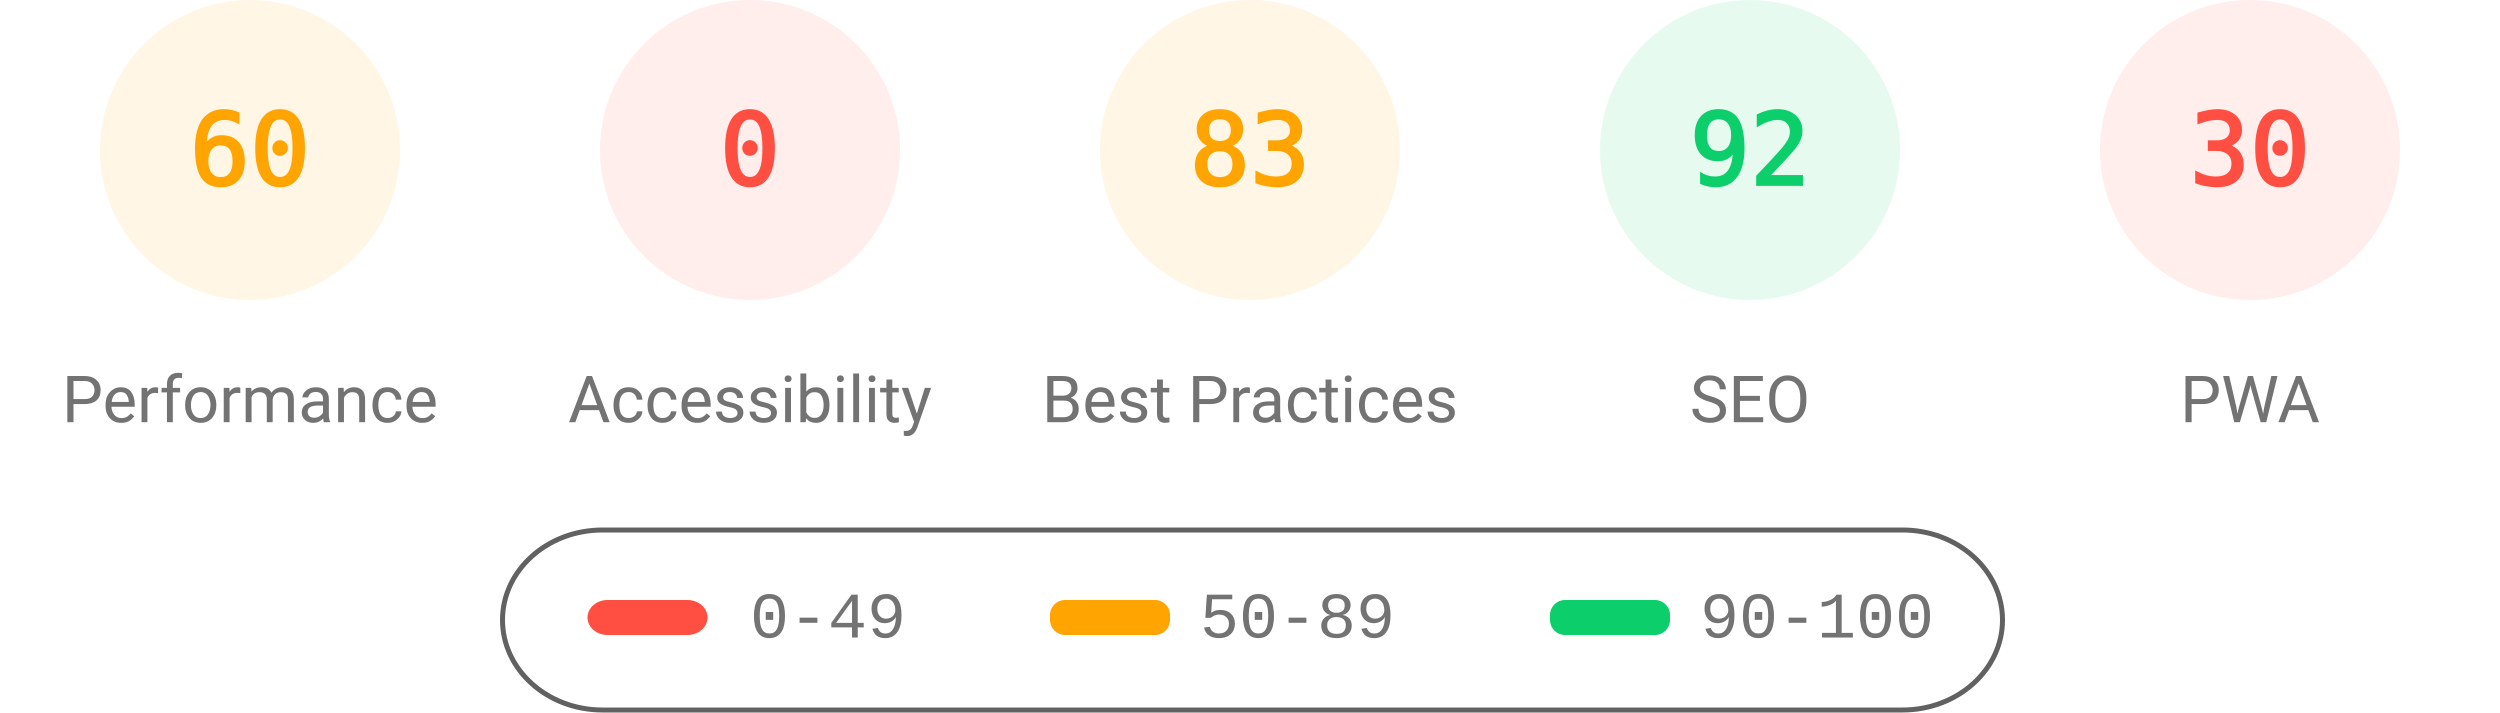
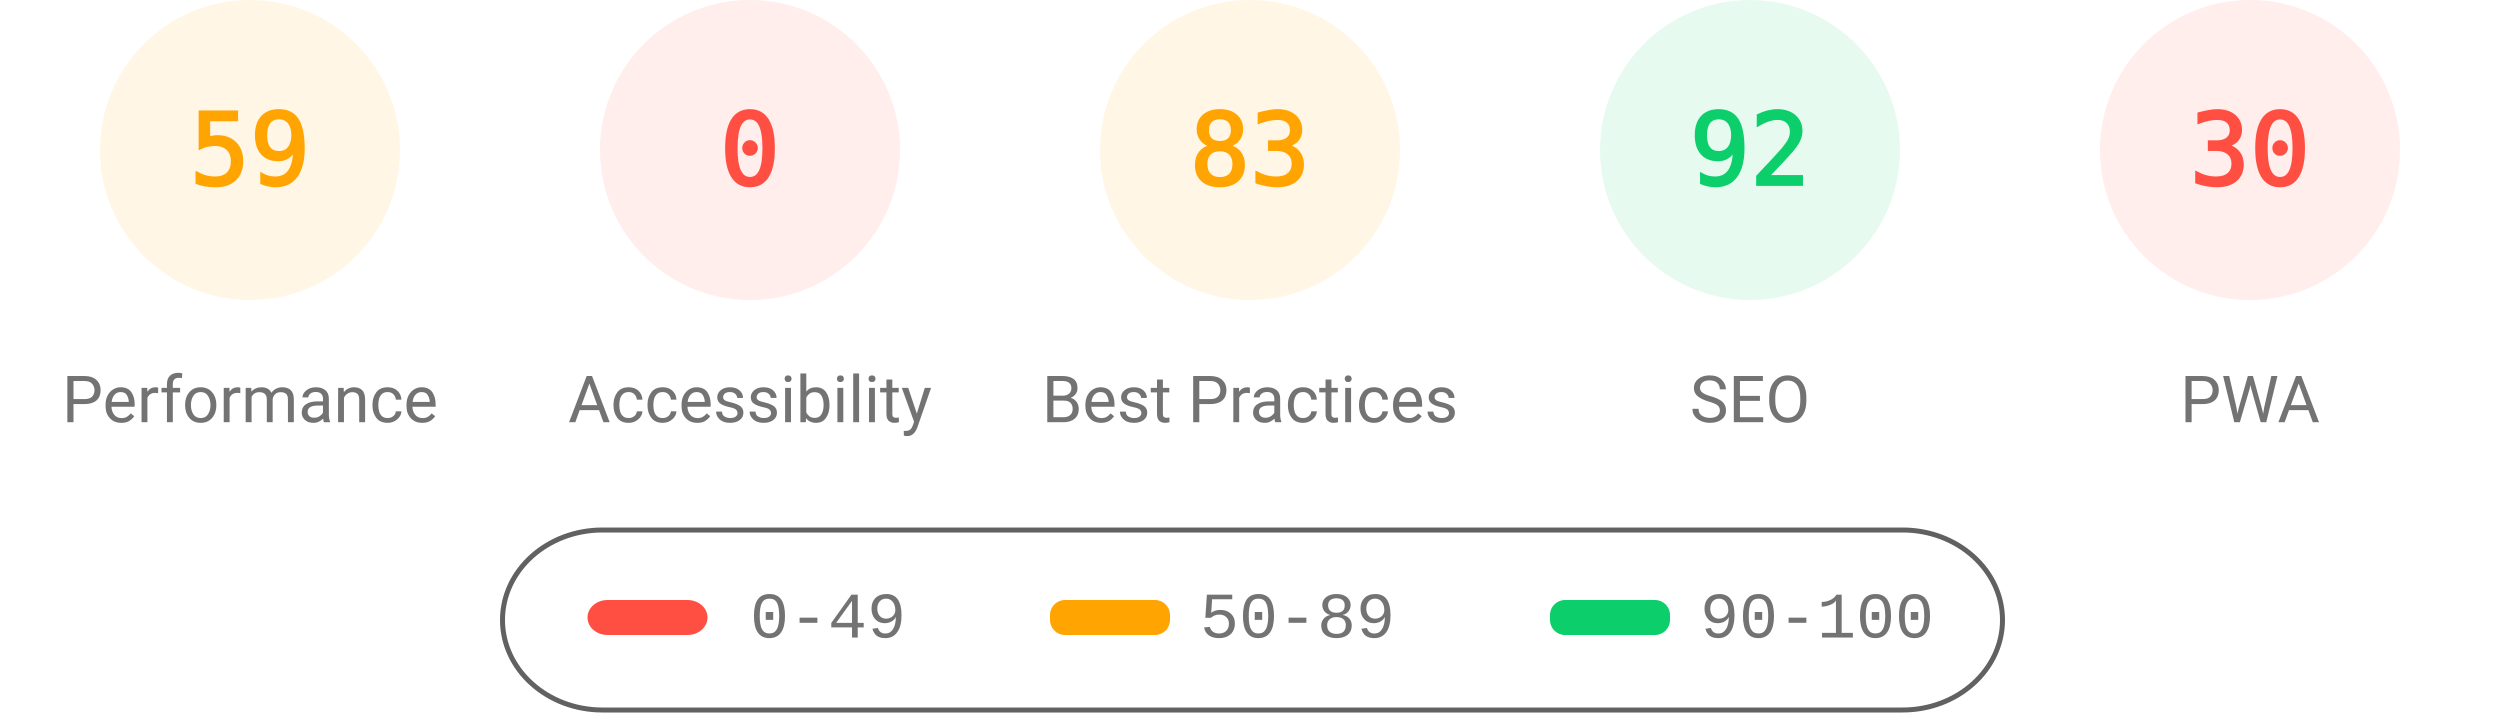
<svg xmlns="http://www.w3.org/2000/svg" fill="none" width="1000" height="285">
  <style>.gauge-base{opacity:.1}.gauge-arc{fill:none;animation-delay:250ms;stroke-linecap:round;transform:rotate(-90deg);transform-origin:100px 60px;animation:load-gauge 1s ease forwards}.guage-text{font-size:40px;font-family:monospace;text-align:center}.guage-red{color:#ff4e42;fill:#ff4e42;stroke:#ff4e42}.guage-orange{color:#ffa400;fill:#ffa400;stroke:#ffa400}.guage-green{color:#0cce6b;fill:#0cce6b;stroke:#0cce6b}.guage-undefined{color:#5c5c5c;fill:#5c5c5c;stroke:#5c5c5c}.guage-title{color:#737373;fill:#737373;stroke:none;font-size:26px;line-height:26px;font-family:Roboto,Halvetica,Arial,sans-serif}@keyframes load-gauge{from{stroke-dasharray:0 352.858}}</style>
  <svg class="guage-div guage-perf guage-orange" viewBox="0 0 200 200" width="200" height="200">
    <circle class="gauge-base" r="56" cx="100" cy="60" stroke-width="8" />
-     <circle class="gauge-arc guage-arc-1" r="56" cx="100" cy="60" stroke-width="8" style="stroke-dasharray:211.115,351.858" />
-     <text class="guage-text" x="100" y="60" alignment-baseline="central" dominant-baseline="central" text-anchor="middle">60</text>
+     <circle class="gauge-arc guage-arc-1" r="56" cx="100" cy="60" stroke-width="8" style="stroke-dasharray:207.596,351.858" />
+     <text class="guage-text" x="100" y="60" alignment-baseline="central" dominant-baseline="central" text-anchor="middle">59</text>
    <text class="guage-title" x="100" y="160" alignment-baseline="central" dominant-baseline="central" text-anchor="middle">Performance</text>
  </svg>
  <svg class="guage-div guage-acc guage-red" viewBox="0 0 200 200" width="200" height="200" x="200">
    <circle class="gauge-base" r="56" cx="100" cy="60" stroke-width="8" />
    <circle class="gauge-arc guage-arc-2" r="56" cx="100" cy="60" stroke-width="8" style="stroke-dasharray:0,351.858" />
    <text class="guage-text" x="100" y="60" alignment-baseline="central" dominant-baseline="central" text-anchor="middle">0</text>
    <text class="guage-title" x="100" y="160" alignment-baseline="central" dominant-baseline="central" text-anchor="middle">Accessibility</text>
  </svg>
  <svg class="guage-div guage-best guage-orange" viewBox="0 0 200 200" width="200" height="200" x="400">
    <circle class="gauge-base" r="56" cx="100" cy="60" stroke-width="8" />
    <circle class="gauge-arc guage-arc-3" r="56" cx="100" cy="60" stroke-width="8" style="stroke-dasharray:292.042,351.858" />
    <text class="guage-text" x="100" y="60" alignment-baseline="central" dominant-baseline="central" text-anchor="middle">83</text>
    <text class="guage-title" x="100" y="160" alignment-baseline="central" dominant-baseline="central" text-anchor="middle">Best Practices</text>
  </svg>
  <svg class="guage-div guage-seo guage-green" viewBox="0 0 200 200" width="200" height="200" x="600">
    <circle class="gauge-base" r="56" cx="100" cy="60" stroke-width="8" />
    <circle class="gauge-arc guage-arc-4" r="56" cx="100" cy="60" stroke-width="8" style="stroke-dasharray:323.709,351.858" />
    <text class="guage-text" x="100" y="60" alignment-baseline="central" dominant-baseline="central" text-anchor="middle">92</text>
    <text class="guage-title" x="100" y="160" alignment-baseline="central" dominant-baseline="central" text-anchor="middle">SEO</text>
  </svg>
  <svg class="guage-div guage-pwa guage-red" viewBox="0 0 200 200" width="200" height="200" x="800">
    <circle class="gauge-base" r="56" cx="100" cy="60" stroke-width="8" />
    <circle class="gauge-arc guage-arc-4" r="56" cx="100" cy="60" stroke-width="8" style="stroke-dasharray:105.557,351.858" />
    <text class="guage-text" x="100" y="60" alignment-baseline="central" dominant-baseline="central" text-anchor="middle">30</text>
    <text class="guage-title" x="100" y="160" alignment-baseline="central" dominant-baseline="central" text-anchor="middle">PWA</text>
  </svg>
  <svg width="604" height="76" x="200" y="210">
    <path fill="none" id="canvas_background" d="M-1-1h604v80H-1z" />
    <rect fill-opacity="0" stroke="#616161" stroke-width="2" rx="40" id="svg_2" height="72" width="600" y="2" x="1" fill="#000" />
    <rect stroke="#000" rx="8" id="svg_3" height="14" width="48" y="30" x="35" stroke-opacity="null" stroke-width="0" fill="#ff4e42" />
    <rect stroke="#000" rx="6" id="svg_4" height="14" width="48" y="30" x="220" stroke-opacity="null" stroke-width="0" fill="#ffa400" />
    <rect stroke="#000" rx="6" id="svg_5" height="14" width="48" y="30" x="420" stroke-opacity="null" stroke-width="0" fill="#0cce6b" />
    <text xml:space="preserve" text-anchor="start" font-family="'Courier New', Courier, monospace" font-size="26" id="svg_6" y="45" x="100" stroke-opacity="null" stroke-width="0" stroke="#000" fill="#737373">0-49</text>
    <text xml:space="preserve" text-anchor="start" font-family="'Courier New', Courier, monospace" font-size="26" id="svg_7" y="45" x="280" stroke-opacity="null" stroke-width="0" stroke="#000" fill="#737373">50-89</text>
    <text xml:space="preserve" text-anchor="start" font-family="'Courier New', Courier, monospace" font-size="26" id="svg_8" y="45" x="480" stroke-opacity="null" stroke-width="0" stroke="#000" fill="#737373">90-100</text>
  </svg>
</svg>
